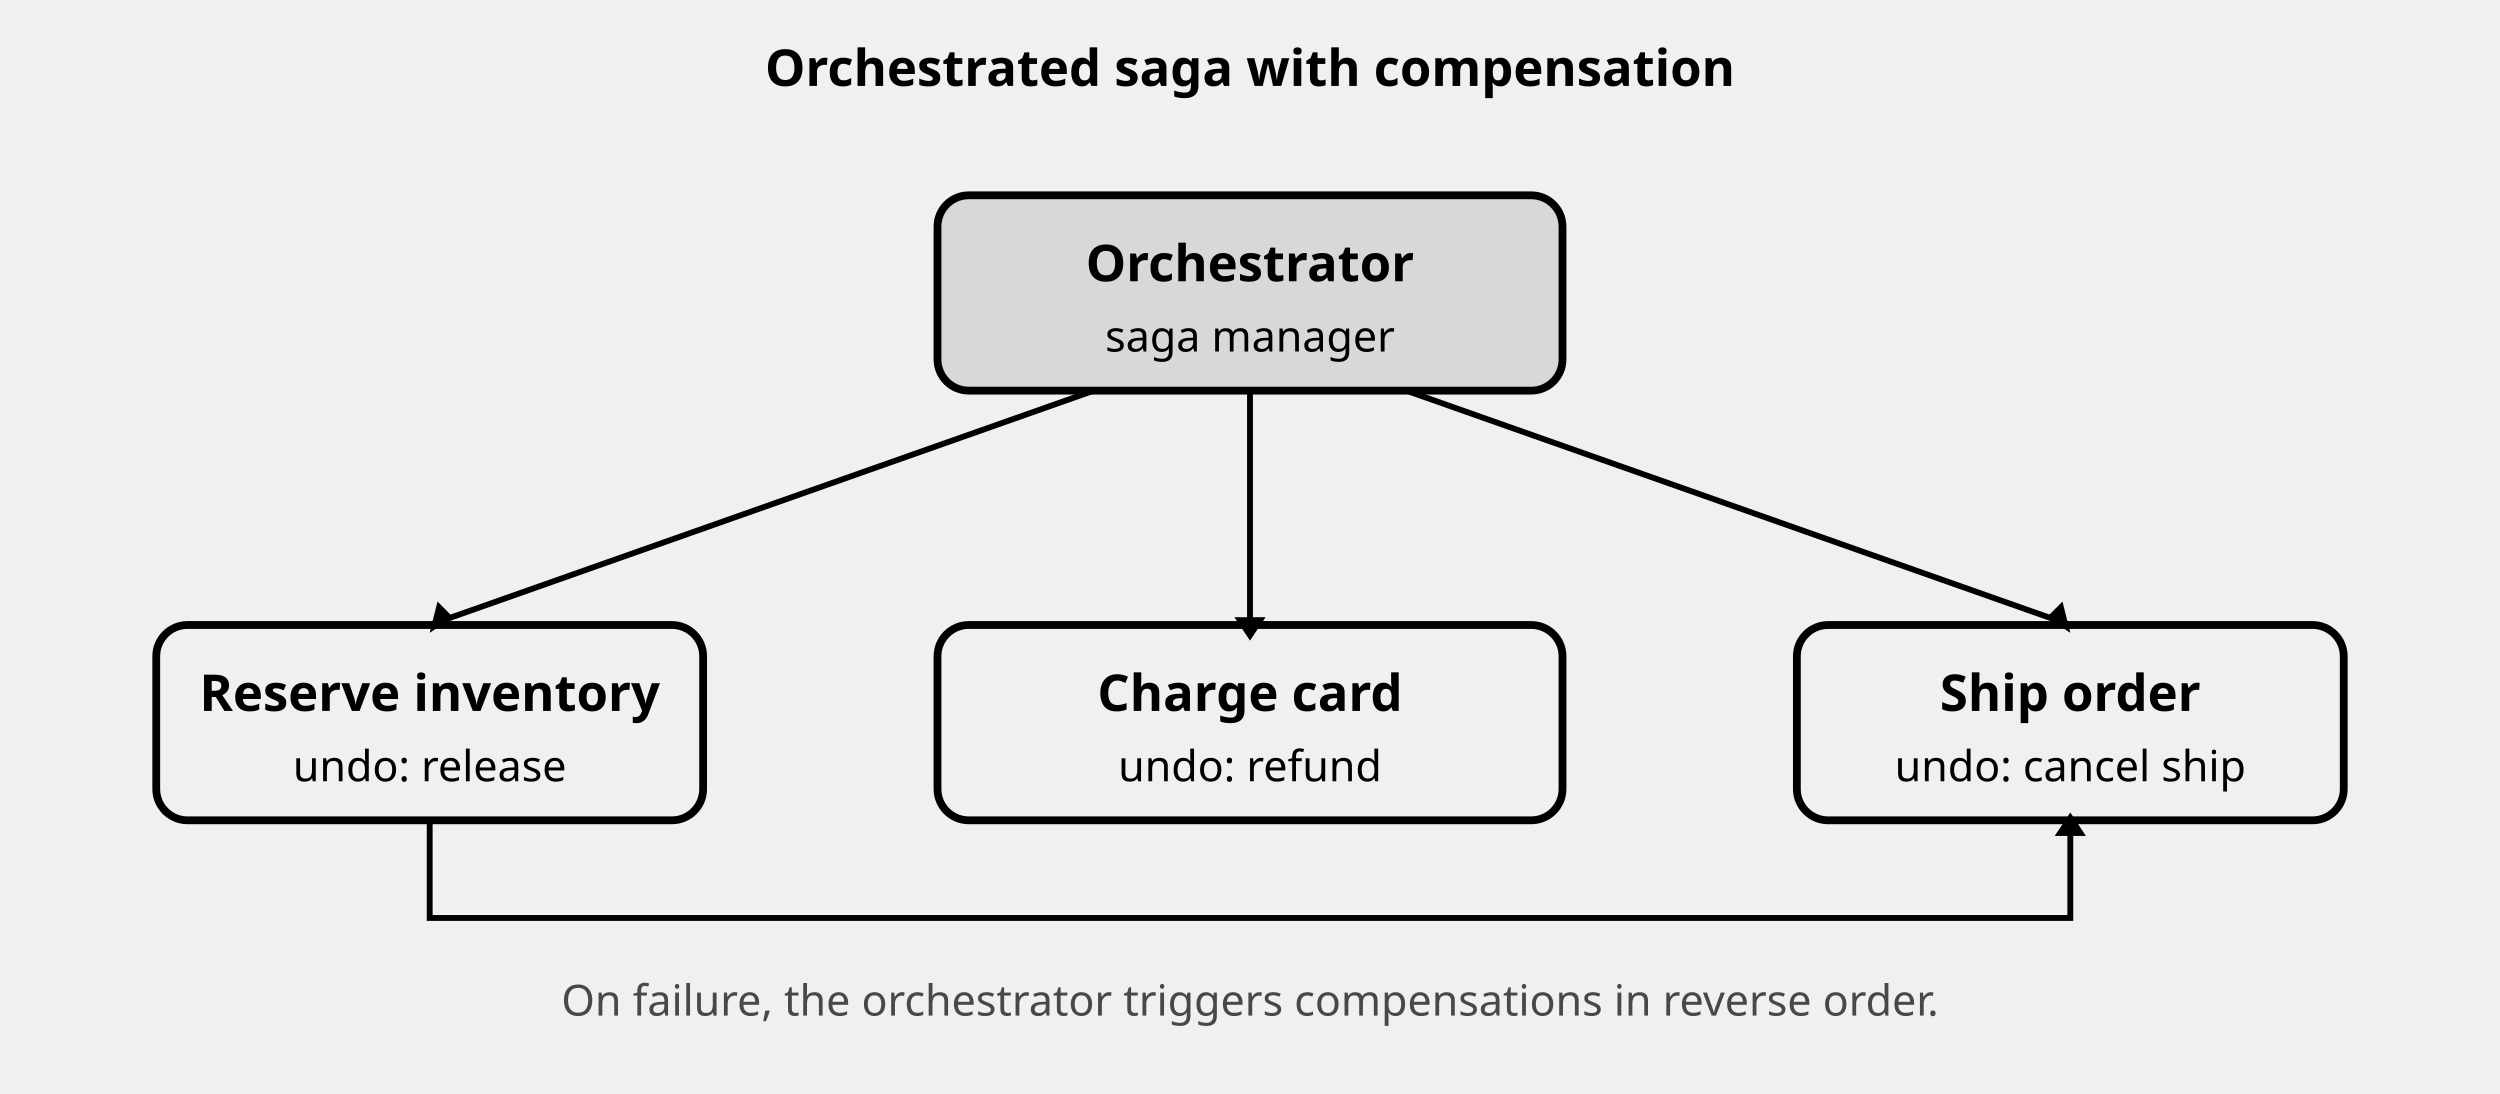
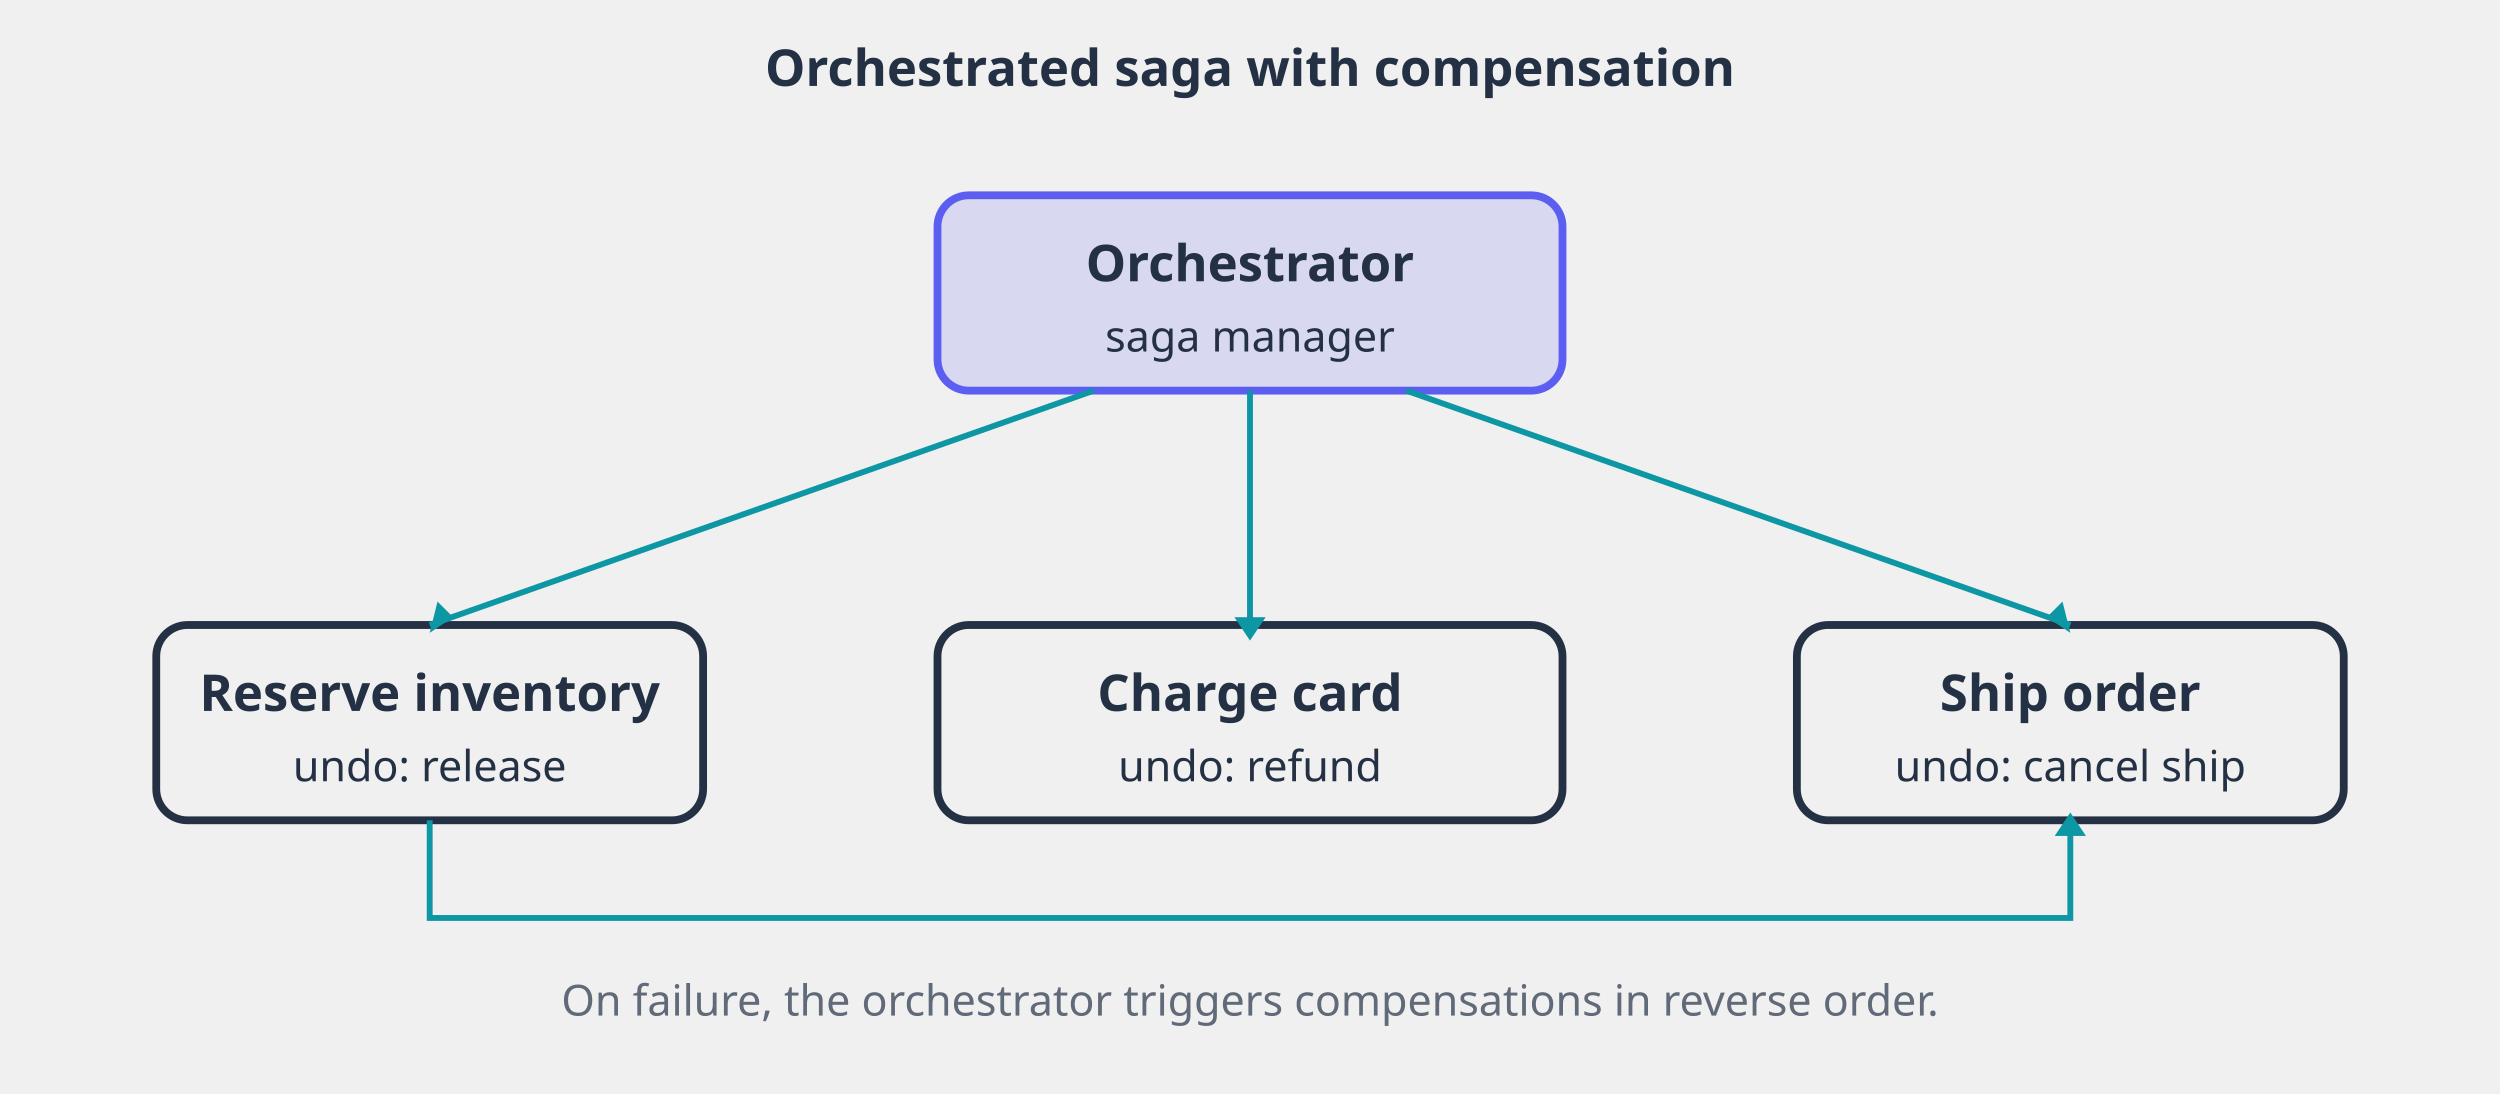
- <svg xmlns="http://www.w3.org/2000/svg" viewBox="0 0 640 280" role="img" aria-label="Orchestrated saga: coordinator drives each step with compensation on failure" style="max-width:100%;height:auto;margin:1.5rem auto;display:block;font:13px/1.3 ui-sans-serif,system-ui,sans-serif;color:inherit;">
+ <svg xmlns="http://www.w3.org/2000/svg" viewBox="0 0 640 280" role="img" aria-label="Orchestrated saga: coordinator drives each step with compensation on failure" style="max-width:100%;height:auto;margin:1.5rem auto;display:block;font:13px/1.3 ui-sans-serif,system-ui,sans-serif;">
+   <style>
+     svg{color:#243044;}
+     .flow{stroke:#0d96a3;}
+     .flowfill{fill:#0d96a3;}
+     .hl{fill:#5b5ef0;fill-opacity:.16;stroke:#5b5ef0;}
+     .hl-solid{fill:#5b5ef0;stroke:#5b5ef0;}
+     .on-hl{fill:#ffffff;}
+     .step{fill:#64748b;stroke:#64748b;}
+   </style>
  <text x="320" y="22" text-anchor="middle" fill="currentColor" font-weight="600">Orchestrated saga with compensation</text>
  <g fill="none" stroke="currentColor" stroke-width="2">
-     <rect x="240" y="50" width="160" height="50" rx="8" fill="currentColor" fill-opacity="0.1" stroke="currentColor" />
+     <rect class="hl" x="240" y="50" width="160" height="50" rx="8" fill="currentColor" fill-opacity="0.1" stroke="currentColor" />
    <rect x="40" y="160" width="140" height="50" rx="8" />
    <rect x="240" y="160" width="160" height="50" rx="8" />
    <rect x="460" y="160" width="140" height="50" rx="8" />
  </g>
  <g fill="currentColor" text-anchor="middle">
    <text x="320" y="72" font-weight="700">Orchestrator</text>
    <text x="320" y="90" font-size="11">saga manager</text>
    <text x="110" y="182" font-weight="600">Reserve inventory</text>
    <text x="110" y="200" font-size="11">undo: release</text>
    <text x="320" y="182" font-weight="600">Charge card</text>
    <text x="320" y="200" font-size="11">undo: refund</text>
    <text x="530" y="182" font-weight="600">Ship order</text>
    <text x="530" y="200" font-size="11">undo: cancel ship</text>
  </g>
-   <g stroke="currentColor" stroke-width="1.5" fill="none">
+   <g class="flow" stroke="currentColor" stroke-width="1.5" fill="none">
    <path d="M280 100 L110 160" />
    <path d="M320 100 V160" />
    <path d="M360 100 L530 160" />
    <path d="M110 210 V235 H530 V210" />
  </g>
  <g fill="currentColor">
-     <polygon points="116,158 110,162 112,154" />
-     <polygon points="316,158 320,164 324,158" />
-     <polygon points="524,158 530,162 528,154" />
-     <polygon points="526,214 530,208 534,214" />
+     <polygon class="flowfill" points="116,158 110,162 112,154" />
+     <polygon class="flowfill" points="316,158 320,164 324,158" />
+     <polygon class="flowfill" points="524,158 530,162 528,154" />
+     <polygon class="flowfill" points="526,214 530,208 534,214" />
  </g>
  <text x="320" y="260" text-anchor="middle" fill="currentColor" font-size="11" opacity="0.7">On failure, the orchestrator triggers compensations in reverse order.</text>
</svg>
